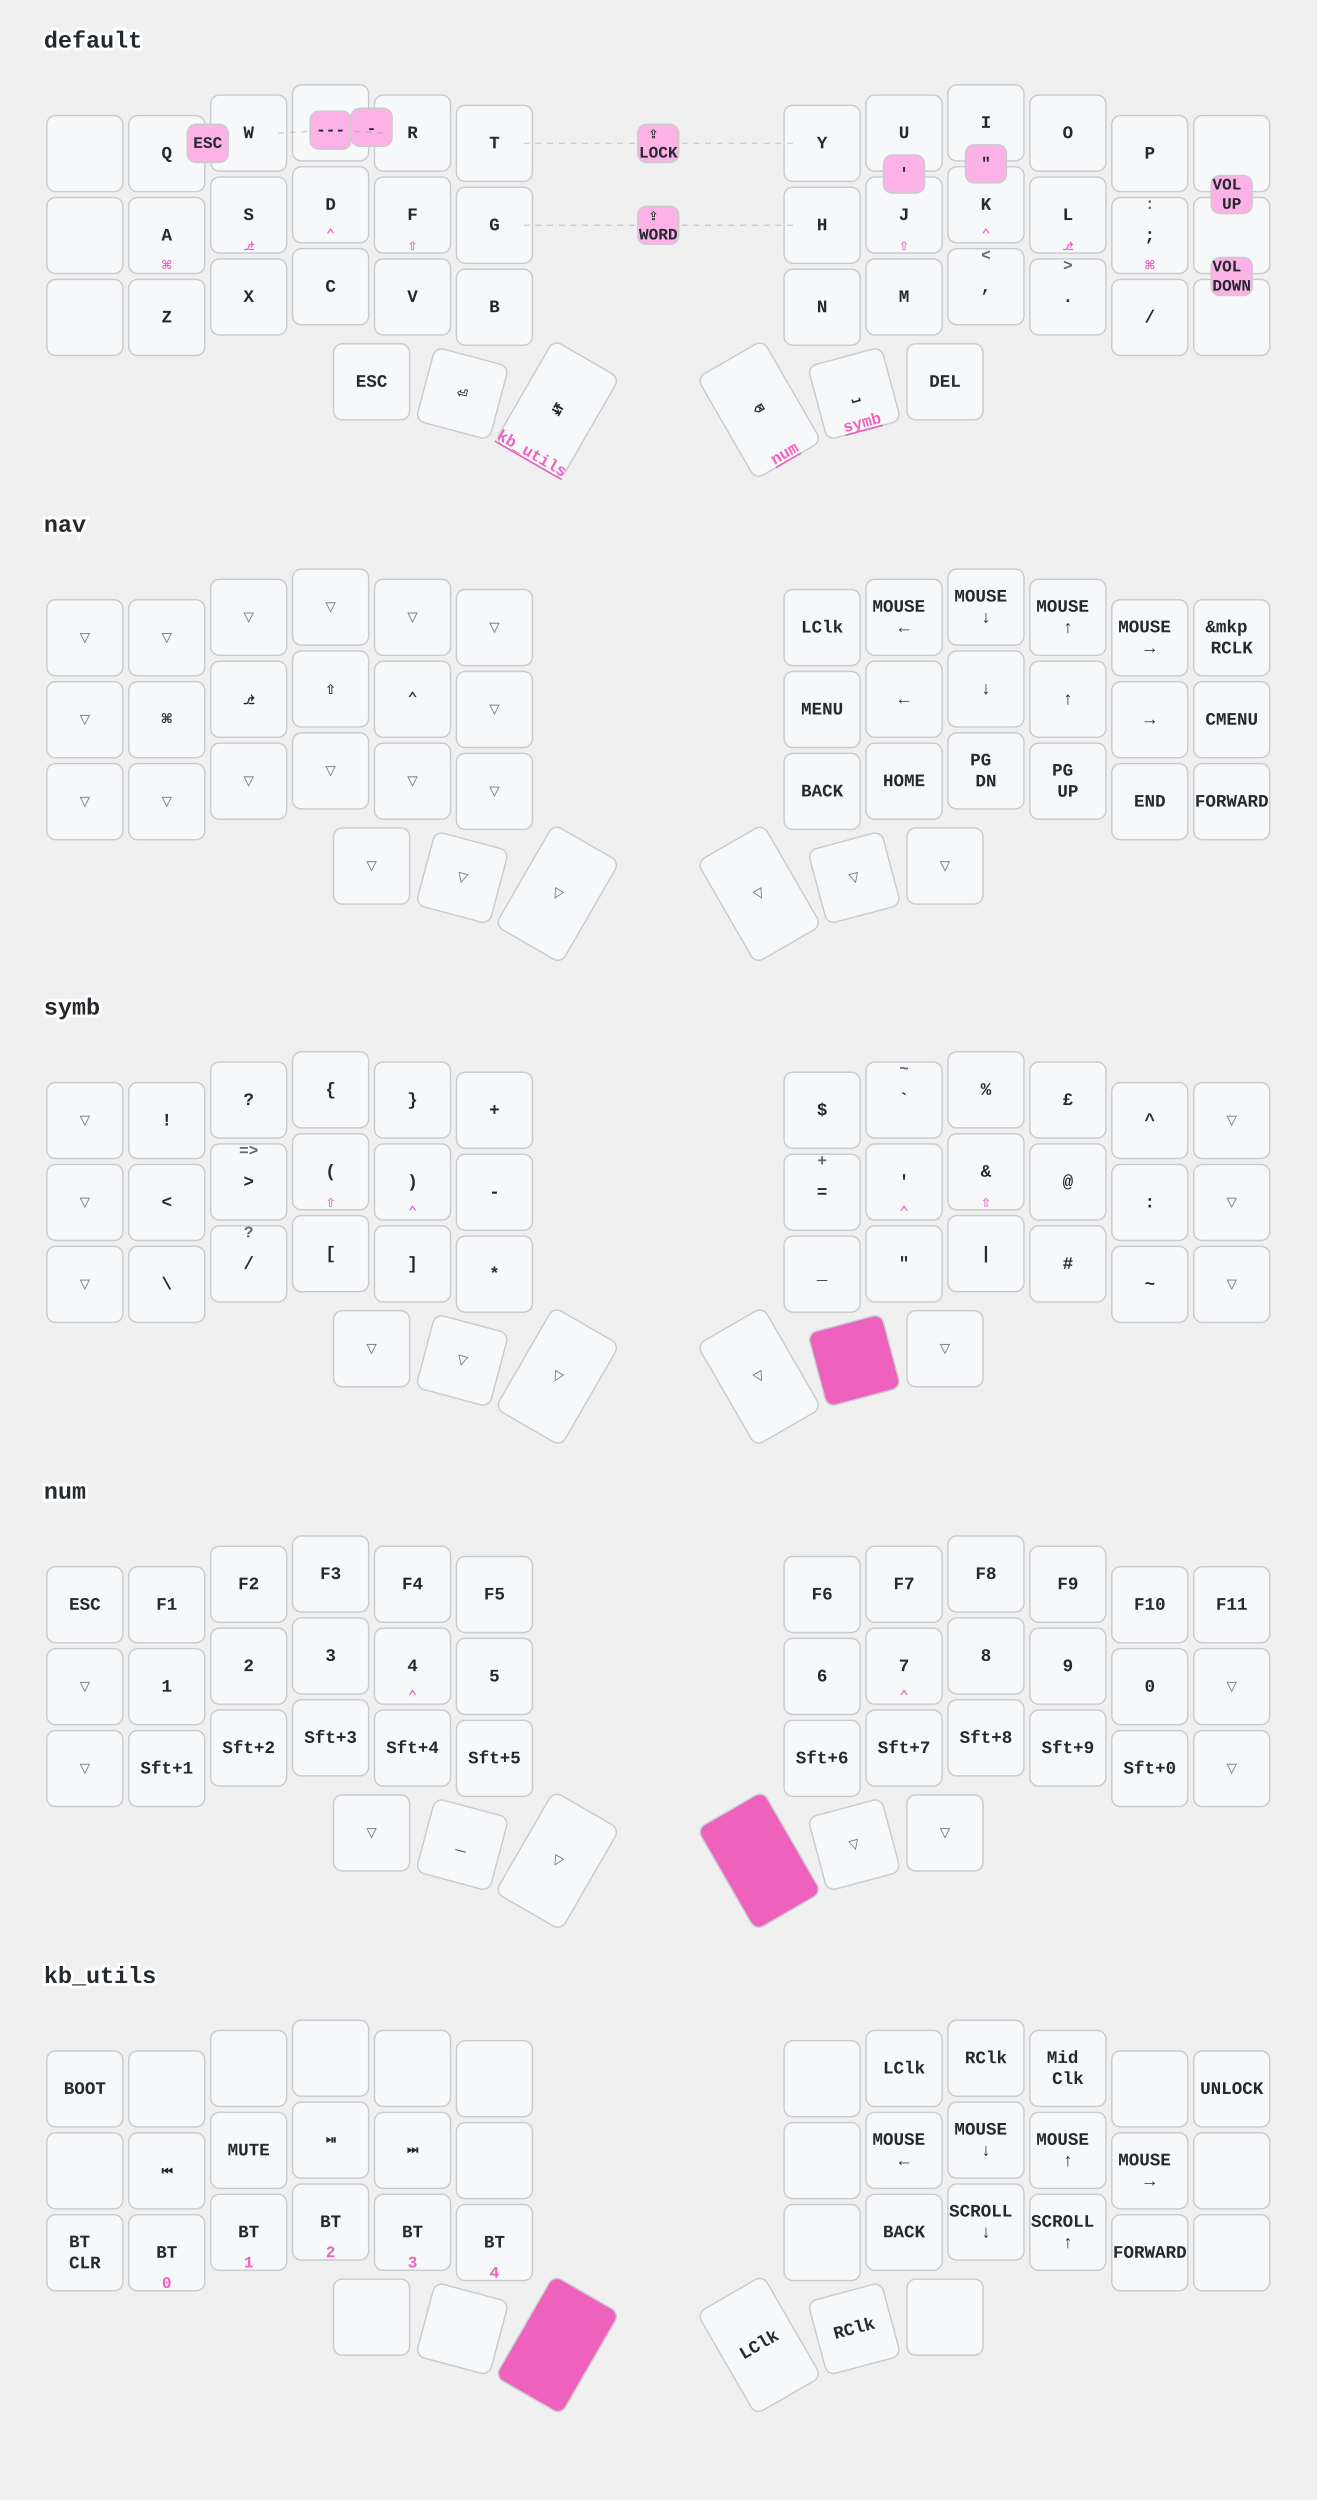
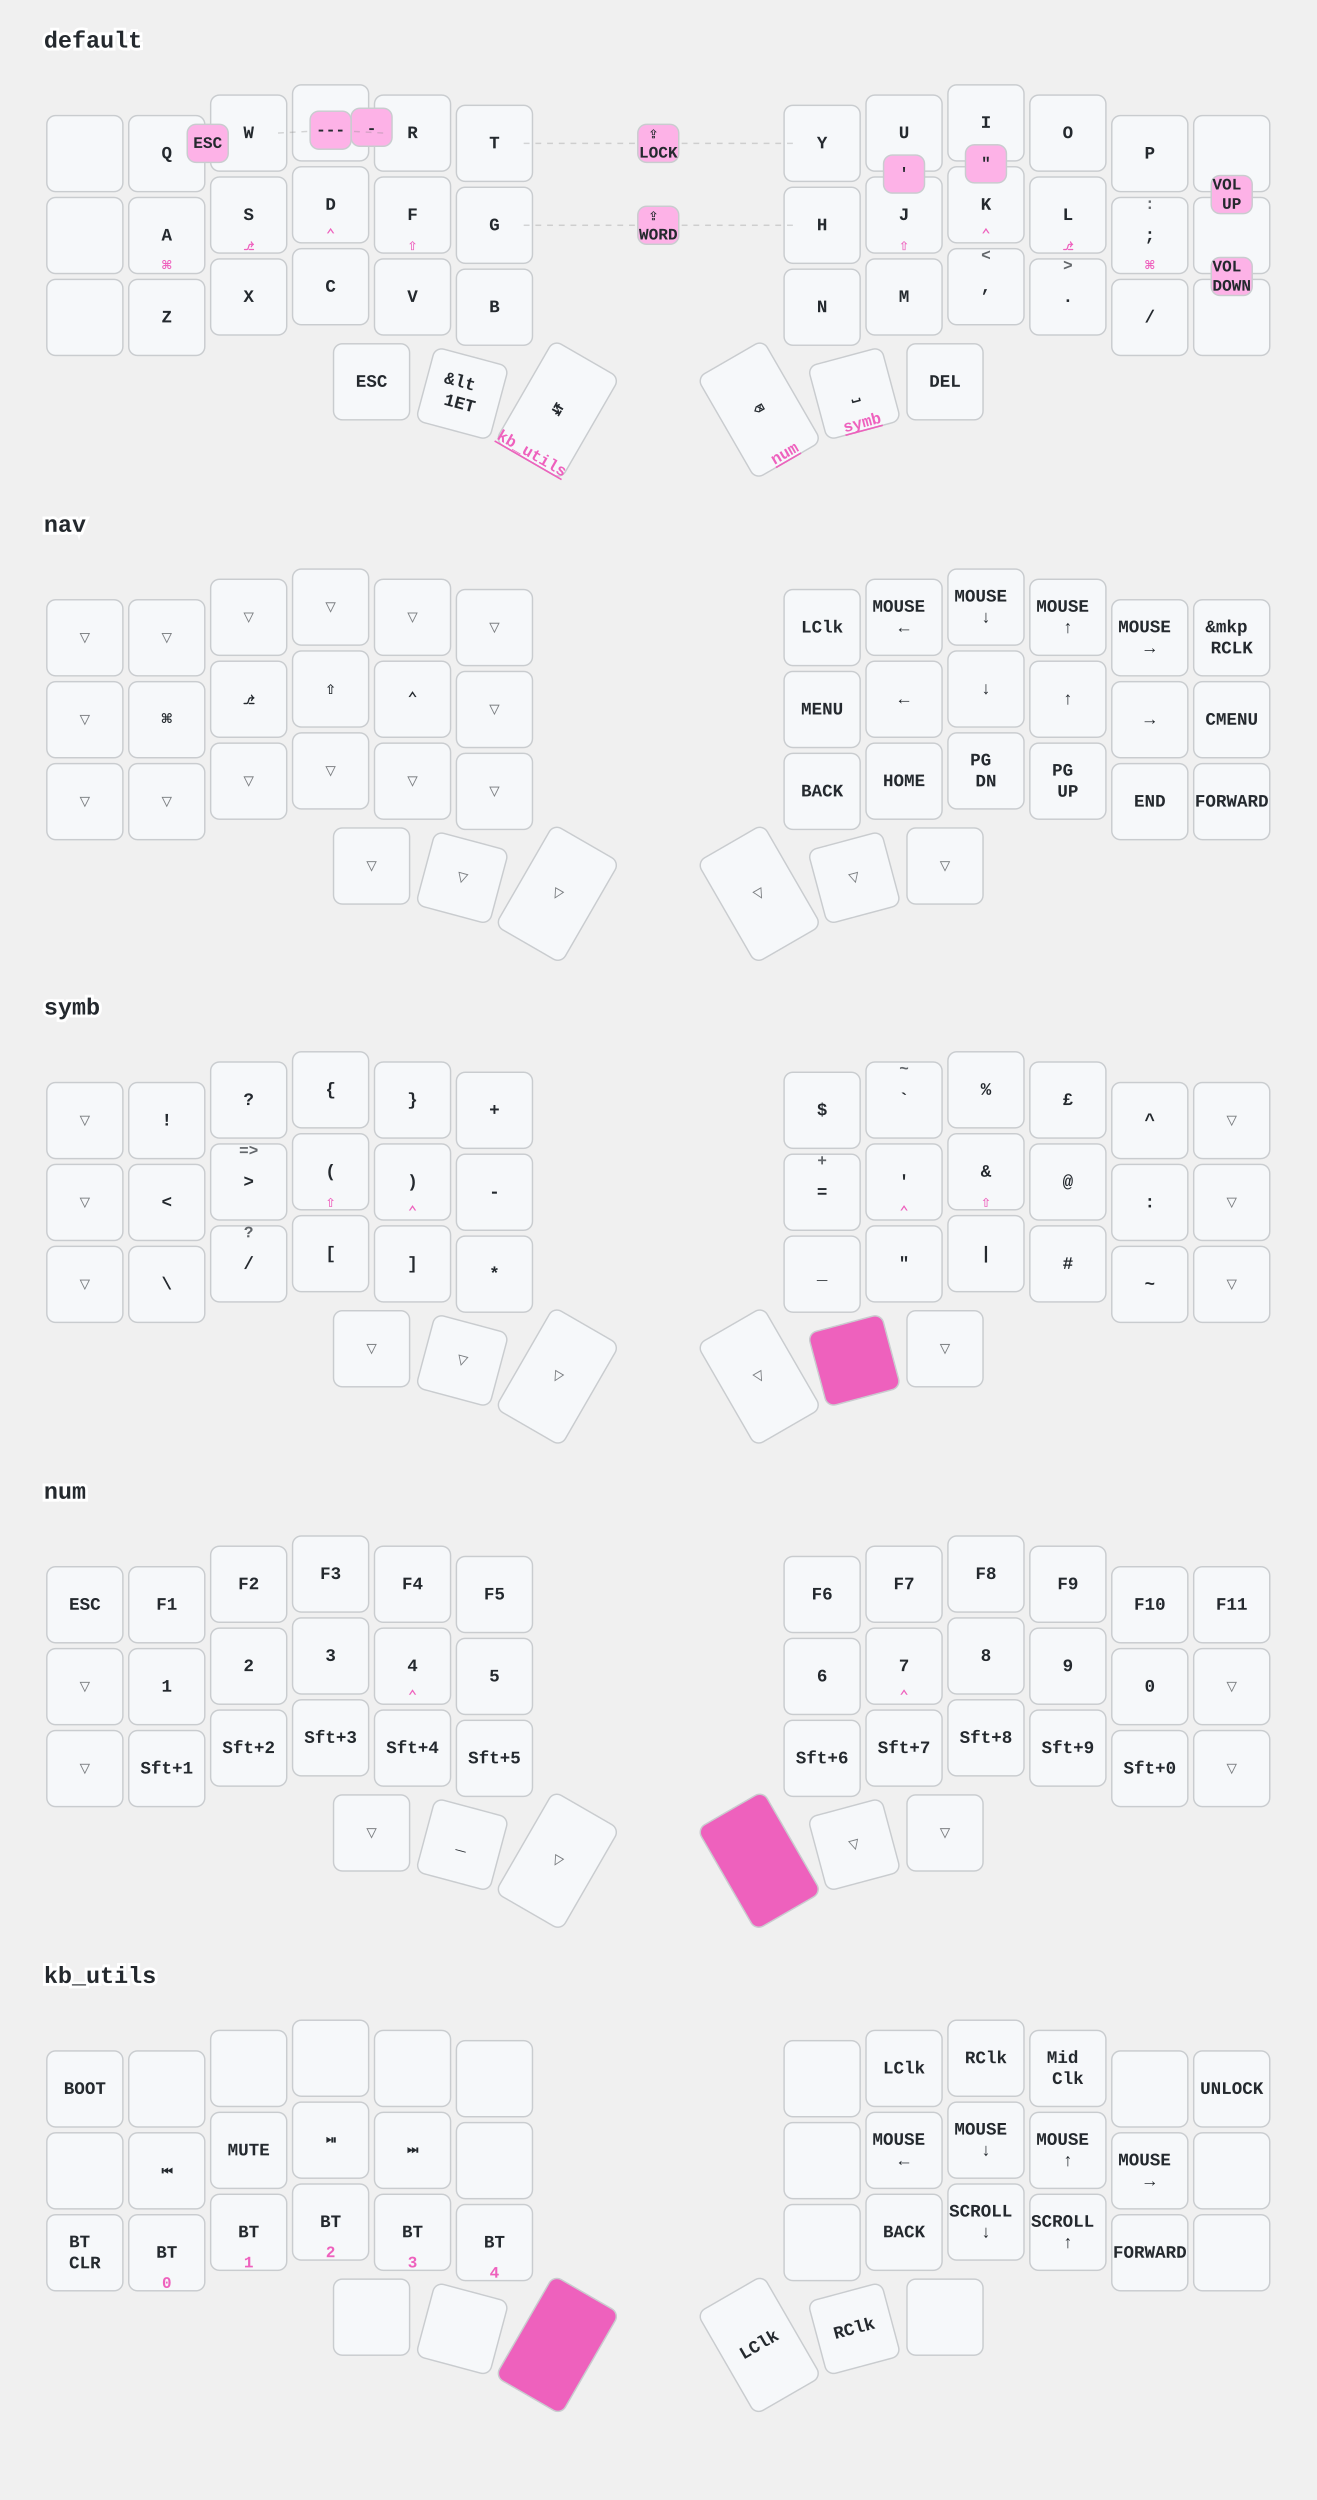
<svg xmlns="http://www.w3.org/2000/svg" width="900" height="1709" viewBox="0 0 900 1709" class="keymap">
  <style>/* inherit to force styles through use tags */
svg path {
    fill: inherit;
}

/* font and background color specifications */
svg.keymap {
    font-family: SFMono-Regular,Consolas,Liberation Mono,Menlo,monospace;
    font-size: 14px;
    font-kerning: normal;
    text-rendering: optimizeLegibility;
    fill: #24292e;
}

/* default key styling */
rect.key {
    fill: #f6f8fa;
}

rect.key, rect.combo {
    stroke: #c9cccf;
    stroke-width: 1;
}

/* default key side styling, only used is draw_key_sides is set */
rect.side {
    filter: brightness(90%);
}

/* color accent for combo boxes */
rect.combo, rect.combo-separate {
    fill: #cdf;
}

/* color accent for held keys */
rect.held, rect.combo.held {
    fill: #fdd;
}

/* color accent for ghost (optional) keys */
rect.ghost, rect.combo.ghost {
    stroke-dasharray: 4, 4;
    stroke-width: 2;
}

text {
    text-anchor: middle;
    dominant-baseline: middle;
}

/* styling for layer labels */
text.label {
    font-weight: bold;
    text-anchor: start;
    stroke: white;
    stroke-width: 4;
    paint-order: stroke;
}

/* styling for optional footer */
text.footer {
    text-anchor: end;
    dominant-baseline: auto;
    stroke: white;
    stroke-width: 4;
    paint-order: stroke;
}

/* styling for combo tap, and key non-tap label text */
text.combo, text.hold, text.shifted, text.left, text.right {
    font-size: 11px;
}

text.hold {
    text-anchor: middle;
    dominant-baseline: auto;
}

text.shifted {
    text-anchor: middle;
    dominant-baseline: hanging;
}

text.left {
    text-anchor: start;
}

text.right {
    text-anchor: end;
}

text.layer-activator {
    text-decoration: underline;
}

/* styling for hold/shifted label text in combo box */
text.combo.hold, text.combo.shifted, text.combo.left, text.combo.right {
    font-size: 8px;
}

/* lighter symbol for transparent keys */
text.trans {
    fill: #7b7e81;
}

/* styling for combo dendrons */
path.combo {
    stroke-width: 1;
    stroke: gray;
    fill: none;
}

/* Start Tabler Icons Cleanup */
/* cannot use height/width with glyphs */
.icon-tabler &gt; path {
    fill: inherit;
    stroke: inherit;
    stroke-width: 2;
}
/* hide tabler's default box */
.icon-tabler &gt; path[stroke="none"][fill="none"] {
    visibility: hidden;
}
/* End Tabler Icons Cleanup */

/* font and background color specifications */
    svg.keymap {
      font-family: Ubuntu Mono, Inconsolata, Consolas, Liberation Mono, Menlo, monospace;
      font-size: 12px;
      font-weight: bold;
      text-rendering: optimizeLegibility;
    }

    /* default key styling */
    rect {
        fill: #f6f8fa;
        stroke: #c9cccf;
        stroke-width: 1;
    }

    /* color accent for combo boxes */
    rect.combo {
        fill: #fdb2e7;
    }

    /* color accent for held keys */
    rect.held, rect.combo.held {
        fill: #ee61bd;
    }

    /* color accent for ghost (optional) keys */
    rect.ghost, rect.combo.ghost {
        fill: #ddd;
    }

    text {
        text-anchor: middle;
        dominant-baseline: middle;
    }

    /* styling for layer labels */
    text.label {
        font-weight: bold;
        font-size: 16px;
        text-anchor: start;
        stroke: white;
        fill: #ee61bd
        stroke-width: 2;
        paint-order: stroke;
    }

    /* styling for combo tap, and key hold/shifted label text */
    text.combo, text.hold, text.shifted {
        font-size: 11px;
    }

    text.hold {
        text-anchor: middle;
        dominant-baseline: auto;
        fill: #ee61bd;
    }

    text.shifted {
        text-anchor: middle;
        dominant-baseline: hanging;
        opacity: 0.7;
    }

    /* styling for hold/shifted label text in combo box */
    text.combo.hold, text.combo.shifted {
        font-size: 8px;
    }

    /* styling for combo dendrons */
    path {
        stroke-width: 1;
        stroke: gray;
        fill: none;
    }
    path.combo {
      stroke-dasharray: 4, 4;
      stroke-opacity: 0.3;
    }
    path.combo {
      stroke-dasharray: 4, 4;
      stroke-opacity: 0.3;
    }</style>
  <g transform="translate(30, 0)" class="layer-default">
    <text x="0" y="28" class="label" id="default">default</text>
    <g transform="translate(0, 56)">
      <g transform="translate(28, 49)" class="key keypos-0">
        <rect rx="6" ry="6" x="-26" y="-26" width="52" height="52" class="key" />
      </g>
      <g transform="translate(84, 49)" class="key keypos-1">
        <rect rx="6" ry="6" x="-26" y="-26" width="52" height="52" class="key" />
        <text x="0" y="0" class="key tap">Q</text>
      </g>
      <g transform="translate(140, 35)" class="key keypos-2">
        <rect rx="6" ry="6" x="-26" y="-26" width="52" height="52" class="key" />
        <text x="0" y="0" class="key tap">W</text>
      </g>
      <g transform="translate(196, 28)" class="key keypos-3">
        <rect rx="6" ry="6" x="-26" y="-26" width="52" height="52" class="key" />
        <text x="0" y="0" class="key tap">E</text>
      </g>
      <g transform="translate(252, 35)" class="key keypos-4">
        <rect rx="6" ry="6" x="-26" y="-26" width="52" height="52" class="key" />
        <text x="0" y="0" class="key tap">R</text>
      </g>
      <g transform="translate(308, 42)" class="key keypos-5">
        <rect rx="6" ry="6" x="-26" y="-26" width="52" height="52" class="key" />
        <text x="0" y="0" class="key tap">T</text>
      </g>
      <g transform="translate(532, 42)" class="key keypos-6">
        <rect rx="6" ry="6" x="-26" y="-26" width="52" height="52" class="key" />
        <text x="0" y="0" class="key tap">Y</text>
      </g>
      <g transform="translate(588, 35)" class="key keypos-7">
        <rect rx="6" ry="6" x="-26" y="-26" width="52" height="52" class="key" />
        <text x="0" y="0" class="key tap">U</text>
      </g>
      <g transform="translate(644, 28)" class="key keypos-8">
        <rect rx="6" ry="6" x="-26" y="-26" width="52" height="52" class="key" />
        <text x="0" y="0" class="key tap">I</text>
      </g>
      <g transform="translate(700, 35)" class="key keypos-9">
        <rect rx="6" ry="6" x="-26" y="-26" width="52" height="52" class="key" />
        <text x="0" y="0" class="key tap">O</text>
      </g>
      <g transform="translate(756, 49)" class="key keypos-10">
        <rect rx="6" ry="6" x="-26" y="-26" width="52" height="52" class="key" />
        <text x="0" y="0" class="key tap">P</text>
      </g>
      <g transform="translate(812, 49)" class="key keypos-11">
        <rect rx="6" ry="6" x="-26" y="-26" width="52" height="52" class="key" />
      </g>
      <g transform="translate(28, 105)" class="key keypos-12">
        <rect rx="6" ry="6" x="-26" y="-26" width="52" height="52" class="key" />
      </g>
      <g transform="translate(84, 105)" class="key keypos-13">
        <rect rx="6" ry="6" x="-26" y="-26" width="52" height="52" class="key" />
        <text x="0" y="0" class="key tap">A</text>
        <text x="0" y="24" class="key hold">⌘</text>
      </g>
      <g transform="translate(140, 91)" class="key keypos-14">
        <rect rx="6" ry="6" x="-26" y="-26" width="52" height="52" class="key" />
        <text x="0" y="0" class="key tap">S</text>
        <text x="0" y="24" class="key hold">⎇</text>
      </g>
      <g transform="translate(196, 84)" class="key keypos-15">
        <rect rx="6" ry="6" x="-26" y="-26" width="52" height="52" class="key" />
        <text x="0" y="0" class="key tap">D</text>
        <text x="0" y="24" class="key hold">⌃</text>
      </g>
      <g transform="translate(252, 91)" class="key keypos-16">
        <rect rx="6" ry="6" x="-26" y="-26" width="52" height="52" class="key" />
        <text x="0" y="0" class="key tap">F</text>
        <text x="0" y="24" class="key hold">⇧</text>
      </g>
      <g transform="translate(308, 98)" class="key keypos-17">
        <rect rx="6" ry="6" x="-26" y="-26" width="52" height="52" class="key" />
        <text x="0" y="0" class="key tap">G</text>
      </g>
      <g transform="translate(532, 98)" class="key keypos-18">
        <rect rx="6" ry="6" x="-26" y="-26" width="52" height="52" class="key" />
        <text x="0" y="0" class="key tap">H</text>
      </g>
      <g transform="translate(588, 91)" class="key keypos-19">
        <rect rx="6" ry="6" x="-26" y="-26" width="52" height="52" class="key" />
        <text x="0" y="0" class="key tap">J</text>
        <text x="0" y="24" class="key hold">⇧</text>
      </g>
      <g transform="translate(644, 84)" class="key keypos-20">
        <rect rx="6" ry="6" x="-26" y="-26" width="52" height="52" class="key" />
        <text x="0" y="0" class="key tap">K</text>
        <text x="0" y="24" class="key hold">⌃</text>
      </g>
      <g transform="translate(700, 91)" class="key keypos-21">
        <rect rx="6" ry="6" x="-26" y="-26" width="52" height="52" class="key" />
        <text x="0" y="0" class="key tap">L</text>
        <text x="0" y="24" class="key hold">⎇</text>
      </g>
      <g transform="translate(756, 105)" class="key keypos-22">
        <rect rx="6" ry="6" x="-26" y="-26" width="52" height="52" class="key" />
        <text x="0" y="0" class="key tap">;</text>
        <text x="0" y="24" class="key hold">⌘</text>
        <text x="0" y="-24" class="key shifted">:</text>
      </g>
      <g transform="translate(812, 105)" class="key keypos-23">
        <rect rx="6" ry="6" x="-26" y="-26" width="52" height="52" class="key" />
      </g>
      <g transform="translate(28, 161)" class="key keypos-24">
        <rect rx="6" ry="6" x="-26" y="-26" width="52" height="52" class="key" />
      </g>
      <g transform="translate(84, 161)" class="key keypos-25">
        <rect rx="6" ry="6" x="-26" y="-26" width="52" height="52" class="key" />
        <text x="0" y="0" class="key tap">Z</text>
      </g>
      <g transform="translate(140, 147)" class="key keypos-26">
        <rect rx="6" ry="6" x="-26" y="-26" width="52" height="52" class="key" />
        <text x="0" y="0" class="key tap">X</text>
      </g>
      <g transform="translate(196, 140)" class="key keypos-27">
        <rect rx="6" ry="6" x="-26" y="-26" width="52" height="52" class="key" />
        <text x="0" y="0" class="key tap">C</text>
      </g>
      <g transform="translate(252, 147)" class="key keypos-28">
        <rect rx="6" ry="6" x="-26" y="-26" width="52" height="52" class="key" />
        <text x="0" y="0" class="key tap">V</text>
      </g>
      <g transform="translate(308, 154)" class="key keypos-29">
        <rect rx="6" ry="6" x="-26" y="-26" width="52" height="52" class="key" />
        <text x="0" y="0" class="key tap">B</text>
      </g>
      <g transform="translate(532, 154)" class="key keypos-30">
        <rect rx="6" ry="6" x="-26" y="-26" width="52" height="52" class="key" />
        <text x="0" y="0" class="key tap">N</text>
      </g>
      <g transform="translate(588, 147)" class="key keypos-31">
        <rect rx="6" ry="6" x="-26" y="-26" width="52" height="52" class="key" />
        <text x="0" y="0" class="key tap">M</text>
      </g>
      <g transform="translate(644, 140)" class="key keypos-32">
        <rect rx="6" ry="6" x="-26" y="-26" width="52" height="52" class="key" />
        <text x="0" y="0" class="key tap">,</text>
        <text x="0" y="-24" class="key shifted">&lt;</text>
      </g>
      <g transform="translate(700, 147)" class="key keypos-33">
        <rect rx="6" ry="6" x="-26" y="-26" width="52" height="52" class="key" />
        <text x="0" y="0" class="key tap">.</text>
        <text x="0" y="-24" class="key shifted">&gt;</text>
      </g>
      <g transform="translate(756, 161)" class="key keypos-34">
        <rect rx="6" ry="6" x="-26" y="-26" width="52" height="52" class="key" />
        <text x="0" y="0" class="key tap">/</text>
      </g>
      <g transform="translate(812, 161)" class="key keypos-35">
        <rect rx="6" ry="6" x="-26" y="-26" width="52" height="52" class="key" />
      </g>
      <g transform="translate(224, 205)" class="key keypos-36">
        <rect rx="6" ry="6" x="-26" y="-26" width="52" height="52" class="key" />
        <text x="0" y="0" class="key tap">ESC</text>
      </g>
      <g transform="translate(286, 213) rotate(15.0)" class="key keypos-37">
        <rect rx="6" ry="6" x="-26" y="-26" width="52" height="52" class="key" />
-         <text x="0" y="0" class="key tap">⏎</text>
+         <text x="0" y="0" class="key tap">
+           <tspan x="0" dy="-0.6em">&amp;lt</tspan>
+           <tspan x="0" dy="1.2em">1ET</tspan>
+         </text>
      </g>
      <g transform="translate(351, 224) rotate(30.0)" class="key keypos-38">
        <rect rx="6" ry="6" x="-26" y="-40" width="52" height="80" class="key" />
        <text x="0" y="0" class="key tap">↹</text>
        <a href="#kb_utils">
          <text x="0" y="38" class="key hold layer-activator">kb_utils</text>
        </a>
      </g>
      <g transform="translate(489, 224) rotate(-30.0)" class="key keypos-39">
        <rect rx="6" ry="6" x="-26" y="-40" width="52" height="80" class="key" />
        <text x="0" y="0" class="key tap">⌫</text>
        <a href="#num">
          <text x="0" y="38" class="key hold layer-activator">num</text>
        </a>
      </g>
      <g transform="translate(554, 213) rotate(-15.0)" class="key keypos-40">
        <rect rx="6" ry="6" x="-26" y="-26" width="52" height="52" class="key" />
        <text x="0" y="0" class="key tap">⎵</text>
        <a href="#symb">
          <text x="0" y="24" class="key hold layer-activator">symb</text>
        </a>
      </g>
      <g transform="translate(616, 205)" class="key keypos-41">
        <rect rx="6" ry="6" x="-26" y="-26" width="52" height="52" class="key" />
        <text x="0" y="0" class="key tap">DEL</text>
      </g>
      <g class="combo combopos-0">
        <path d="M420,98 l-93,0" class="combo" />
        <path d="M420,98 l93,0" class="combo" />
        <rect rx="6" ry="6" x="406" y="85" width="28" height="26" class="combo" />
        <text x="420" y="98" class="combo tap">
          <tspan x="420" dy="-0.6em">⇪</tspan>
          <tspan x="420" dy="1.2em">WORD</tspan>
        </text>
      </g>
      <g class="combo combopos-1">
        <rect rx="6" ry="6" x="98" y="29" width="28" height="26" class="combo" />
        <text x="112" y="42" class="combo tap">ESC</text>
      </g>
      <g class="combo combopos-2">
        <rect rx="6" ry="6" x="798" y="64" width="28" height="26" class="combo" />
        <text x="812" y="77" class="combo tap">
          <tspan x="812" dy="-0.6em">VOL</tspan>
          <tspan x="812" dy="1.2em">UP</tspan>
        </text>
      </g>
      <g class="combo combopos-3">
        <rect rx="6" ry="6" x="798" y="120" width="28" height="26" class="combo" />
        <text x="812" y="133" class="combo tap">
          <tspan x="812" dy="-0.6em">VOL</tspan>
          <tspan x="812" dy="1.2em">DOWN</tspan>
        </text>
      </g>
      <g class="combo combopos-4">
        <path d="M420,42 l-93,0" class="combo" />
        <path d="M420,42 l93,0" class="combo" />
        <rect rx="6" ry="6" x="406" y="29" width="28" height="26" class="combo" />
        <text x="420" y="42" class="combo tap">
          <tspan x="420" dy="-0.6em">⇪</tspan>
          <tspan x="420" dy="1.2em">LOCK</tspan>
        </text>
      </g>
      <g class="combo combopos-5">
        <rect rx="6" ry="6" x="210" y="18" width="28" height="26" class="combo" />
        <text x="224" y="32" class="combo tap">-</text>
      </g>
      <g class="combo combopos-6">
        <path d="M196,33 l-37,2" class="combo" />
        <path d="M196,33 l37,2" class="combo" />
        <rect rx="6" ry="6" x="182" y="20" width="28" height="26" class="combo" />
        <text x="196" y="33" class="combo tap">---</text>
      </g>
      <g class="combo combopos-8">
        <rect rx="6" ry="6" x="574" y="50" width="28" height="26" class="combo" />
        <text x="588" y="63" class="combo tap">'</text>
      </g>
      <g class="combo combopos-9">
        <rect rx="6" ry="6" x="630" y="43" width="28" height="26" class="combo" />
        <text x="644" y="56" class="combo tap">"</text>
      </g>
    </g>
  </g>
  <g transform="translate(30, 331)" class="layer-nav">
    <text x="0" y="28" class="label" id="nav">nav</text>
    <g transform="translate(0, 56)">
      <g transform="translate(28, 49)" class="key trans keypos-0">
        <rect rx="6" ry="6" x="-26" y="-26" width="52" height="52" class="key trans" />
        <text x="0" y="0" class="key trans tap">▽</text>
      </g>
      <g transform="translate(84, 49)" class="key trans keypos-1">
        <rect rx="6" ry="6" x="-26" y="-26" width="52" height="52" class="key trans" />
        <text x="0" y="0" class="key trans tap">▽</text>
      </g>
      <g transform="translate(140, 35)" class="key trans keypos-2">
        <rect rx="6" ry="6" x="-26" y="-26" width="52" height="52" class="key trans" />
        <text x="0" y="0" class="key trans tap">▽</text>
      </g>
      <g transform="translate(196, 28)" class="key trans keypos-3">
        <rect rx="6" ry="6" x="-26" y="-26" width="52" height="52" class="key trans" />
        <text x="0" y="0" class="key trans tap">▽</text>
      </g>
      <g transform="translate(252, 35)" class="key trans keypos-4">
        <rect rx="6" ry="6" x="-26" y="-26" width="52" height="52" class="key trans" />
        <text x="0" y="0" class="key trans tap">▽</text>
      </g>
      <g transform="translate(308, 42)" class="key trans keypos-5">
        <rect rx="6" ry="6" x="-26" y="-26" width="52" height="52" class="key trans" />
        <text x="0" y="0" class="key trans tap">▽</text>
      </g>
      <g transform="translate(532, 42)" class="key keypos-6">
        <rect rx="6" ry="6" x="-26" y="-26" width="52" height="52" class="key" />
        <text x="0" y="0" class="key tap">LClk</text>
      </g>
      <g transform="translate(588, 35)" class="key keypos-7">
        <rect rx="6" ry="6" x="-26" y="-26" width="52" height="52" class="key" />
        <text x="0" y="0" class="key tap">
          <tspan x="0" dy="-0.6em">MOUSE</tspan>
          <tspan x="0" dy="1.2em">←</tspan>
        </text>
      </g>
      <g transform="translate(644, 28)" class="key keypos-8">
        <rect rx="6" ry="6" x="-26" y="-26" width="52" height="52" class="key" />
        <text x="0" y="0" class="key tap">
          <tspan x="0" dy="-0.6em">MOUSE</tspan>
          <tspan x="0" dy="1.2em">↓</tspan>
        </text>
      </g>
      <g transform="translate(700, 35)" class="key keypos-9">
        <rect rx="6" ry="6" x="-26" y="-26" width="52" height="52" class="key" />
        <text x="0" y="0" class="key tap">
          <tspan x="0" dy="-0.6em">MOUSE</tspan>
          <tspan x="0" dy="1.2em">↑</tspan>
        </text>
      </g>
      <g transform="translate(756, 49)" class="key keypos-10">
        <rect rx="6" ry="6" x="-26" y="-26" width="52" height="52" class="key" />
        <text x="0" y="0" class="key tap">
          <tspan x="0" dy="-0.6em">MOUSE</tspan>
          <tspan x="0" dy="1.2em">→</tspan>
        </text>
      </g>
      <g transform="translate(812, 49)" class="key keypos-11">
        <rect rx="6" ry="6" x="-26" y="-26" width="52" height="52" class="key" />
        <text x="0" y="0" class="key tap">
          <tspan x="0" dy="-0.6em">&amp;mkp</tspan>
          <tspan x="0" dy="1.2em">RCLK</tspan>
        </text>
      </g>
      <g transform="translate(28, 105)" class="key trans keypos-12">
        <rect rx="6" ry="6" x="-26" y="-26" width="52" height="52" class="key trans" />
        <text x="0" y="0" class="key trans tap">▽</text>
      </g>
      <g transform="translate(84, 105)" class="key keypos-13">
        <rect rx="6" ry="6" x="-26" y="-26" width="52" height="52" class="key" />
        <text x="0" y="0" class="key tap">⌘</text>
      </g>
      <g transform="translate(140, 91)" class="key keypos-14">
        <rect rx="6" ry="6" x="-26" y="-26" width="52" height="52" class="key" />
        <text x="0" y="0" class="key tap">⎇</text>
      </g>
      <g transform="translate(196, 84)" class="key keypos-15">
        <rect rx="6" ry="6" x="-26" y="-26" width="52" height="52" class="key" />
        <text x="0" y="0" class="key tap">⇧</text>
      </g>
      <g transform="translate(252, 91)" class="key keypos-16">
        <rect rx="6" ry="6" x="-26" y="-26" width="52" height="52" class="key" />
        <text x="0" y="0" class="key tap">⌃</text>
      </g>
      <g transform="translate(308, 98)" class="key trans keypos-17">
        <rect rx="6" ry="6" x="-26" y="-26" width="52" height="52" class="key trans" />
        <text x="0" y="0" class="key trans tap">▽</text>
      </g>
      <g transform="translate(532, 98)" class="key keypos-18">
        <rect rx="6" ry="6" x="-26" y="-26" width="52" height="52" class="key" />
        <text x="0" y="0" class="key tap">MENU</text>
      </g>
      <g transform="translate(588, 91)" class="key keypos-19">
        <rect rx="6" ry="6" x="-26" y="-26" width="52" height="52" class="key" />
        <text x="0" y="0" class="key tap">←</text>
      </g>
      <g transform="translate(644, 84)" class="key keypos-20">
        <rect rx="6" ry="6" x="-26" y="-26" width="52" height="52" class="key" />
        <text x="0" y="0" class="key tap">↓</text>
      </g>
      <g transform="translate(700, 91)" class="key keypos-21">
        <rect rx="6" ry="6" x="-26" y="-26" width="52" height="52" class="key" />
        <text x="0" y="0" class="key tap">↑</text>
      </g>
      <g transform="translate(756, 105)" class="key keypos-22">
        <rect rx="6" ry="6" x="-26" y="-26" width="52" height="52" class="key" />
        <text x="0" y="0" class="key tap">→</text>
      </g>
      <g transform="translate(812, 105)" class="key keypos-23">
        <rect rx="6" ry="6" x="-26" y="-26" width="52" height="52" class="key" />
        <text x="0" y="0" class="key tap">CMENU</text>
      </g>
      <g transform="translate(28, 161)" class="key trans keypos-24">
        <rect rx="6" ry="6" x="-26" y="-26" width="52" height="52" class="key trans" />
        <text x="0" y="0" class="key trans tap">▽</text>
      </g>
      <g transform="translate(84, 161)" class="key trans keypos-25">
        <rect rx="6" ry="6" x="-26" y="-26" width="52" height="52" class="key trans" />
        <text x="0" y="0" class="key trans tap">▽</text>
      </g>
      <g transform="translate(140, 147)" class="key trans keypos-26">
        <rect rx="6" ry="6" x="-26" y="-26" width="52" height="52" class="key trans" />
        <text x="0" y="0" class="key trans tap">▽</text>
      </g>
      <g transform="translate(196, 140)" class="key trans keypos-27">
        <rect rx="6" ry="6" x="-26" y="-26" width="52" height="52" class="key trans" />
        <text x="0" y="0" class="key trans tap">▽</text>
      </g>
      <g transform="translate(252, 147)" class="key trans keypos-28">
        <rect rx="6" ry="6" x="-26" y="-26" width="52" height="52" class="key trans" />
        <text x="0" y="0" class="key trans tap">▽</text>
      </g>
      <g transform="translate(308, 154)" class="key trans keypos-29">
        <rect rx="6" ry="6" x="-26" y="-26" width="52" height="52" class="key trans" />
        <text x="0" y="0" class="key trans tap">▽</text>
      </g>
      <g transform="translate(532, 154)" class="key keypos-30">
        <rect rx="6" ry="6" x="-26" y="-26" width="52" height="52" class="key" />
        <text x="0" y="0" class="key tap">BACK</text>
      </g>
      <g transform="translate(588, 147)" class="key keypos-31">
        <rect rx="6" ry="6" x="-26" y="-26" width="52" height="52" class="key" />
        <text x="0" y="0" class="key tap">HOME</text>
      </g>
      <g transform="translate(644, 140)" class="key keypos-32">
        <rect rx="6" ry="6" x="-26" y="-26" width="52" height="52" class="key" />
        <text x="0" y="0" class="key tap">
          <tspan x="0" dy="-0.6em">PG</tspan>
          <tspan x="0" dy="1.2em">DN</tspan>
        </text>
      </g>
      <g transform="translate(700, 147)" class="key keypos-33">
        <rect rx="6" ry="6" x="-26" y="-26" width="52" height="52" class="key" />
        <text x="0" y="0" class="key tap">
          <tspan x="0" dy="-0.6em">PG</tspan>
          <tspan x="0" dy="1.2em">UP</tspan>
        </text>
      </g>
      <g transform="translate(756, 161)" class="key keypos-34">
        <rect rx="6" ry="6" x="-26" y="-26" width="52" height="52" class="key" />
        <text x="0" y="0" class="key tap">END</text>
      </g>
      <g transform="translate(812, 161)" class="key keypos-35">
        <rect rx="6" ry="6" x="-26" y="-26" width="52" height="52" class="key" />
        <text x="0" y="0" class="key tap">FORWARD</text>
      </g>
      <g transform="translate(224, 205)" class="key trans keypos-36">
        <rect rx="6" ry="6" x="-26" y="-26" width="52" height="52" class="key trans" />
        <text x="0" y="0" class="key trans tap">▽</text>
      </g>
      <g transform="translate(286, 213) rotate(15.0)" class="key trans keypos-37">
        <rect rx="6" ry="6" x="-26" y="-26" width="52" height="52" class="key trans" />
        <text x="0" y="0" class="key trans tap">▽</text>
      </g>
      <g transform="translate(351, 224) rotate(30.0)" class="key trans keypos-38">
        <rect rx="6" ry="6" x="-26" y="-40" width="52" height="80" class="key trans" />
        <text x="0" y="0" class="key trans tap">▽</text>
      </g>
      <g transform="translate(489, 224) rotate(-30.0)" class="key trans keypos-39">
        <rect rx="6" ry="6" x="-26" y="-40" width="52" height="80" class="key trans" />
        <text x="0" y="0" class="key trans tap">▽</text>
      </g>
      <g transform="translate(554, 213) rotate(-15.0)" class="key trans keypos-40">
        <rect rx="6" ry="6" x="-26" y="-26" width="52" height="52" class="key trans" />
        <text x="0" y="0" class="key trans tap">▽</text>
      </g>
      <g transform="translate(616, 205)" class="key trans keypos-41">
        <rect rx="6" ry="6" x="-26" y="-26" width="52" height="52" class="key trans" />
        <text x="0" y="0" class="key trans tap">▽</text>
      </g>
    </g>
  </g>
  <g transform="translate(30, 661)" class="layer-symb">
    <text x="0" y="28" class="label" id="symb">symb</text>
    <g transform="translate(0, 56)">
      <g transform="translate(28, 49)" class="key trans keypos-0">
        <rect rx="6" ry="6" x="-26" y="-26" width="52" height="52" class="key trans" />
        <text x="0" y="0" class="key trans tap">▽</text>
      </g>
      <g transform="translate(84, 49)" class="key keypos-1">
        <rect rx="6" ry="6" x="-26" y="-26" width="52" height="52" class="key" />
        <text x="0" y="0" class="key tap">!</text>
      </g>
      <g transform="translate(140, 35)" class="key keypos-2">
        <rect rx="6" ry="6" x="-26" y="-26" width="52" height="52" class="key" />
        <text x="0" y="0" class="key tap">?</text>
      </g>
      <g transform="translate(196, 28)" class="key keypos-3">
        <rect rx="6" ry="6" x="-26" y="-26" width="52" height="52" class="key" />
        <text x="0" y="0" class="key tap">{</text>
      </g>
      <g transform="translate(252, 35)" class="key keypos-4">
        <rect rx="6" ry="6" x="-26" y="-26" width="52" height="52" class="key" />
        <text x="0" y="0" class="key tap">}</text>
      </g>
      <g transform="translate(308, 42)" class="key keypos-5">
        <rect rx="6" ry="6" x="-26" y="-26" width="52" height="52" class="key" />
        <text x="0" y="0" class="key tap">+</text>
      </g>
      <g transform="translate(532, 42)" class="key keypos-6">
        <rect rx="6" ry="6" x="-26" y="-26" width="52" height="52" class="key" />
        <text x="0" y="0" class="key tap">$</text>
      </g>
      <g transform="translate(588, 35)" class="key keypos-7">
        <rect rx="6" ry="6" x="-26" y="-26" width="52" height="52" class="key" />
        <text x="0" y="0" class="key tap">`</text>
        <text x="0" y="-24" class="key shifted">~</text>
      </g>
      <g transform="translate(644, 28)" class="key keypos-8">
        <rect rx="6" ry="6" x="-26" y="-26" width="52" height="52" class="key" />
        <text x="0" y="0" class="key tap">%</text>
      </g>
      <g transform="translate(700, 35)" class="key keypos-9">
        <rect rx="6" ry="6" x="-26" y="-26" width="52" height="52" class="key" />
        <text x="0" y="0" class="key tap">£</text>
      </g>
      <g transform="translate(756, 49)" class="key keypos-10">
        <rect rx="6" ry="6" x="-26" y="-26" width="52" height="52" class="key" />
        <text x="0" y="0" class="key tap">^</text>
      </g>
      <g transform="translate(812, 49)" class="key trans keypos-11">
        <rect rx="6" ry="6" x="-26" y="-26" width="52" height="52" class="key trans" />
        <text x="0" y="0" class="key trans tap">▽</text>
      </g>
      <g transform="translate(28, 105)" class="key trans keypos-12">
        <rect rx="6" ry="6" x="-26" y="-26" width="52" height="52" class="key trans" />
        <text x="0" y="0" class="key trans tap">▽</text>
      </g>
      <g transform="translate(84, 105)" class="key keypos-13">
        <rect rx="6" ry="6" x="-26" y="-26" width="52" height="52" class="key" />
        <text x="0" y="0" class="key tap">&lt;</text>
      </g>
      <g transform="translate(140, 91)" class="key keypos-14">
        <rect rx="6" ry="6" x="-26" y="-26" width="52" height="52" class="key" />
        <text x="0" y="0" class="key tap">&gt;</text>
        <text x="0" y="-24" class="key shifted">=&gt;</text>
      </g>
      <g transform="translate(196, 84)" class="key keypos-15">
        <rect rx="6" ry="6" x="-26" y="-26" width="52" height="52" class="key" />
        <text x="0" y="0" class="key tap">(</text>
        <text x="0" y="24" class="key hold">⇧</text>
      </g>
      <g transform="translate(252, 91)" class="key keypos-16">
        <rect rx="6" ry="6" x="-26" y="-26" width="52" height="52" class="key" />
        <text x="0" y="0" class="key tap">)</text>
        <text x="0" y="24" class="key hold">⌃</text>
      </g>
      <g transform="translate(308, 98)" class="key keypos-17">
        <rect rx="6" ry="6" x="-26" y="-26" width="52" height="52" class="key" />
        <text x="0" y="0" class="key tap">-</text>
      </g>
      <g transform="translate(532, 98)" class="key keypos-18">
        <rect rx="6" ry="6" x="-26" y="-26" width="52" height="52" class="key" />
        <text x="0" y="0" class="key tap">=</text>
        <text x="0" y="-24" class="key shifted">+</text>
      </g>
      <g transform="translate(588, 91)" class="key keypos-19">
        <rect rx="6" ry="6" x="-26" y="-26" width="52" height="52" class="key" />
        <text x="0" y="0" class="key tap">'</text>
        <text x="0" y="24" class="key hold">⌃</text>
      </g>
      <g transform="translate(644, 84)" class="key keypos-20">
        <rect rx="6" ry="6" x="-26" y="-26" width="52" height="52" class="key" />
        <text x="0" y="0" class="key tap">&amp;</text>
        <text x="0" y="24" class="key hold">⇧</text>
      </g>
      <g transform="translate(700, 91)" class="key keypos-21">
        <rect rx="6" ry="6" x="-26" y="-26" width="52" height="52" class="key" />
        <text x="0" y="0" class="key tap">@</text>
      </g>
      <g transform="translate(756, 105)" class="key keypos-22">
        <rect rx="6" ry="6" x="-26" y="-26" width="52" height="52" class="key" />
        <text x="0" y="0" class="key tap">:</text>
      </g>
      <g transform="translate(812, 105)" class="key trans keypos-23">
        <rect rx="6" ry="6" x="-26" y="-26" width="52" height="52" class="key trans" />
        <text x="0" y="0" class="key trans tap">▽</text>
      </g>
      <g transform="translate(28, 161)" class="key trans keypos-24">
        <rect rx="6" ry="6" x="-26" y="-26" width="52" height="52" class="key trans" />
        <text x="0" y="0" class="key trans tap">▽</text>
      </g>
      <g transform="translate(84, 161)" class="key keypos-25">
        <rect rx="6" ry="6" x="-26" y="-26" width="52" height="52" class="key" />
        <text x="0" y="0" class="key tap">\</text>
      </g>
      <g transform="translate(140, 147)" class="key keypos-26">
        <rect rx="6" ry="6" x="-26" y="-26" width="52" height="52" class="key" />
        <text x="0" y="0" class="key tap">/</text>
        <text x="0" y="-24" class="key shifted">?</text>
      </g>
      <g transform="translate(196, 140)" class="key keypos-27">
        <rect rx="6" ry="6" x="-26" y="-26" width="52" height="52" class="key" />
        <text x="0" y="0" class="key tap">[</text>
      </g>
      <g transform="translate(252, 147)" class="key keypos-28">
        <rect rx="6" ry="6" x="-26" y="-26" width="52" height="52" class="key" />
        <text x="0" y="0" class="key tap">]</text>
      </g>
      <g transform="translate(308, 154)" class="key keypos-29">
        <rect rx="6" ry="6" x="-26" y="-26" width="52" height="52" class="key" />
        <text x="0" y="0" class="key tap">*</text>
      </g>
      <g transform="translate(532, 154)" class="key keypos-30">
        <rect rx="6" ry="6" x="-26" y="-26" width="52" height="52" class="key" />
        <text x="0" y="0" class="key tap">_</text>
      </g>
      <g transform="translate(588, 147)" class="key keypos-31">
        <rect rx="6" ry="6" x="-26" y="-26" width="52" height="52" class="key" />
        <text x="0" y="0" class="key tap">"</text>
      </g>
      <g transform="translate(644, 140)" class="key keypos-32">
        <rect rx="6" ry="6" x="-26" y="-26" width="52" height="52" class="key" />
        <text x="0" y="0" class="key tap">|</text>
      </g>
      <g transform="translate(700, 147)" class="key keypos-33">
        <rect rx="6" ry="6" x="-26" y="-26" width="52" height="52" class="key" />
        <text x="0" y="0" class="key tap">#</text>
      </g>
      <g transform="translate(756, 161)" class="key keypos-34">
        <rect rx="6" ry="6" x="-26" y="-26" width="52" height="52" class="key" />
        <text x="0" y="0" class="key tap">~</text>
      </g>
      <g transform="translate(812, 161)" class="key trans keypos-35">
        <rect rx="6" ry="6" x="-26" y="-26" width="52" height="52" class="key trans" />
        <text x="0" y="0" class="key trans tap">▽</text>
      </g>
      <g transform="translate(224, 205)" class="key trans keypos-36">
        <rect rx="6" ry="6" x="-26" y="-26" width="52" height="52" class="key trans" />
        <text x="0" y="0" class="key trans tap">▽</text>
      </g>
      <g transform="translate(286, 213) rotate(15.0)" class="key trans keypos-37">
        <rect rx="6" ry="6" x="-26" y="-26" width="52" height="52" class="key trans" />
        <text x="0" y="0" class="key trans tap">▽</text>
      </g>
      <g transform="translate(351, 224) rotate(30.0)" class="key trans keypos-38">
        <rect rx="6" ry="6" x="-26" y="-40" width="52" height="80" class="key trans" />
        <text x="0" y="0" class="key trans tap">▽</text>
      </g>
      <g transform="translate(489, 224) rotate(-30.0)" class="key trans keypos-39">
        <rect rx="6" ry="6" x="-26" y="-40" width="52" height="80" class="key trans" />
        <text x="0" y="0" class="key trans tap">▽</text>
      </g>
      <g transform="translate(554, 213) rotate(-15.0)" class="key held keypos-40">
        <rect rx="6" ry="6" x="-26" y="-26" width="52" height="52" class="key held" />
      </g>
      <g transform="translate(616, 205)" class="key trans keypos-41">
        <rect rx="6" ry="6" x="-26" y="-26" width="52" height="52" class="key trans" />
        <text x="0" y="0" class="key trans tap">▽</text>
      </g>
    </g>
  </g>
  <g transform="translate(30, 992)" class="layer-num">
    <text x="0" y="28" class="label" id="num">num</text>
    <g transform="translate(0, 56)">
      <g transform="translate(28, 49)" class="key keypos-0">
        <rect rx="6" ry="6" x="-26" y="-26" width="52" height="52" class="key" />
        <text x="0" y="0" class="key tap">ESC</text>
      </g>
      <g transform="translate(84, 49)" class="key keypos-1">
        <rect rx="6" ry="6" x="-26" y="-26" width="52" height="52" class="key" />
        <text x="0" y="0" class="key tap">F1</text>
      </g>
      <g transform="translate(140, 35)" class="key keypos-2">
        <rect rx="6" ry="6" x="-26" y="-26" width="52" height="52" class="key" />
        <text x="0" y="0" class="key tap">F2</text>
      </g>
      <g transform="translate(196, 28)" class="key keypos-3">
        <rect rx="6" ry="6" x="-26" y="-26" width="52" height="52" class="key" />
        <text x="0" y="0" class="key tap">F3</text>
      </g>
      <g transform="translate(252, 35)" class="key keypos-4">
        <rect rx="6" ry="6" x="-26" y="-26" width="52" height="52" class="key" />
        <text x="0" y="0" class="key tap">F4</text>
      </g>
      <g transform="translate(308, 42)" class="key keypos-5">
        <rect rx="6" ry="6" x="-26" y="-26" width="52" height="52" class="key" />
        <text x="0" y="0" class="key tap">F5</text>
      </g>
      <g transform="translate(532, 42)" class="key keypos-6">
        <rect rx="6" ry="6" x="-26" y="-26" width="52" height="52" class="key" />
        <text x="0" y="0" class="key tap">F6</text>
      </g>
      <g transform="translate(588, 35)" class="key keypos-7">
        <rect rx="6" ry="6" x="-26" y="-26" width="52" height="52" class="key" />
        <text x="0" y="0" class="key tap">F7</text>
      </g>
      <g transform="translate(644, 28)" class="key keypos-8">
        <rect rx="6" ry="6" x="-26" y="-26" width="52" height="52" class="key" />
        <text x="0" y="0" class="key tap">F8</text>
      </g>
      <g transform="translate(700, 35)" class="key keypos-9">
        <rect rx="6" ry="6" x="-26" y="-26" width="52" height="52" class="key" />
        <text x="0" y="0" class="key tap">F9</text>
      </g>
      <g transform="translate(756, 49)" class="key keypos-10">
        <rect rx="6" ry="6" x="-26" y="-26" width="52" height="52" class="key" />
        <text x="0" y="0" class="key tap">F10</text>
      </g>
      <g transform="translate(812, 49)" class="key keypos-11">
        <rect rx="6" ry="6" x="-26" y="-26" width="52" height="52" class="key" />
        <text x="0" y="0" class="key tap">F11</text>
      </g>
      <g transform="translate(28, 105)" class="key trans keypos-12">
        <rect rx="6" ry="6" x="-26" y="-26" width="52" height="52" class="key trans" />
        <text x="0" y="0" class="key trans tap">▽</text>
      </g>
      <g transform="translate(84, 105)" class="key keypos-13">
        <rect rx="6" ry="6" x="-26" y="-26" width="52" height="52" class="key" />
        <text x="0" y="0" class="key tap">1</text>
      </g>
      <g transform="translate(140, 91)" class="key keypos-14">
        <rect rx="6" ry="6" x="-26" y="-26" width="52" height="52" class="key" />
        <text x="0" y="0" class="key tap">2</text>
      </g>
      <g transform="translate(196, 84)" class="key keypos-15">
        <rect rx="6" ry="6" x="-26" y="-26" width="52" height="52" class="key" />
        <text x="0" y="0" class="key tap">3</text>
      </g>
      <g transform="translate(252, 91)" class="key keypos-16">
        <rect rx="6" ry="6" x="-26" y="-26" width="52" height="52" class="key" />
        <text x="0" y="0" class="key tap">4</text>
        <text x="0" y="24" class="key hold">⌃</text>
      </g>
      <g transform="translate(308, 98)" class="key keypos-17">
        <rect rx="6" ry="6" x="-26" y="-26" width="52" height="52" class="key" />
        <text x="0" y="0" class="key tap">5</text>
      </g>
      <g transform="translate(532, 98)" class="key keypos-18">
        <rect rx="6" ry="6" x="-26" y="-26" width="52" height="52" class="key" />
        <text x="0" y="0" class="key tap">6</text>
      </g>
      <g transform="translate(588, 91)" class="key keypos-19">
        <rect rx="6" ry="6" x="-26" y="-26" width="52" height="52" class="key" />
        <text x="0" y="0" class="key tap">7</text>
        <text x="0" y="24" class="key hold">⌃</text>
      </g>
      <g transform="translate(644, 84)" class="key keypos-20">
        <rect rx="6" ry="6" x="-26" y="-26" width="52" height="52" class="key" />
        <text x="0" y="0" class="key tap">8</text>
      </g>
      <g transform="translate(700, 91)" class="key keypos-21">
        <rect rx="6" ry="6" x="-26" y="-26" width="52" height="52" class="key" />
        <text x="0" y="0" class="key tap">9</text>
      </g>
      <g transform="translate(756, 105)" class="key keypos-22">
        <rect rx="6" ry="6" x="-26" y="-26" width="52" height="52" class="key" />
        <text x="0" y="0" class="key tap">0</text>
      </g>
      <g transform="translate(812, 105)" class="key trans keypos-23">
        <rect rx="6" ry="6" x="-26" y="-26" width="52" height="52" class="key trans" />
        <text x="0" y="0" class="key trans tap">▽</text>
      </g>
      <g transform="translate(28, 161)" class="key trans keypos-24">
        <rect rx="6" ry="6" x="-26" y="-26" width="52" height="52" class="key trans" />
        <text x="0" y="0" class="key trans tap">▽</text>
      </g>
      <g transform="translate(84, 161)" class="key keypos-25">
        <rect rx="6" ry="6" x="-26" y="-26" width="52" height="52" class="key" />
        <text x="0" y="0" class="key tap">Sft+1</text>
      </g>
      <g transform="translate(140, 147)" class="key keypos-26">
        <rect rx="6" ry="6" x="-26" y="-26" width="52" height="52" class="key" />
        <text x="0" y="0" class="key tap">Sft+2</text>
      </g>
      <g transform="translate(196, 140)" class="key keypos-27">
        <rect rx="6" ry="6" x="-26" y="-26" width="52" height="52" class="key" />
        <text x="0" y="0" class="key tap">Sft+3</text>
      </g>
      <g transform="translate(252, 147)" class="key keypos-28">
        <rect rx="6" ry="6" x="-26" y="-26" width="52" height="52" class="key" />
        <text x="0" y="0" class="key tap">Sft+4</text>
      </g>
      <g transform="translate(308, 154)" class="key keypos-29">
        <rect rx="6" ry="6" x="-26" y="-26" width="52" height="52" class="key" />
        <text x="0" y="0" class="key tap">Sft+5</text>
      </g>
      <g transform="translate(532, 154)" class="key keypos-30">
        <rect rx="6" ry="6" x="-26" y="-26" width="52" height="52" class="key" />
        <text x="0" y="0" class="key tap">Sft+6</text>
      </g>
      <g transform="translate(588, 147)" class="key keypos-31">
        <rect rx="6" ry="6" x="-26" y="-26" width="52" height="52" class="key" />
        <text x="0" y="0" class="key tap">Sft+7</text>
      </g>
      <g transform="translate(644, 140)" class="key keypos-32">
        <rect rx="6" ry="6" x="-26" y="-26" width="52" height="52" class="key" />
        <text x="0" y="0" class="key tap">Sft+8</text>
      </g>
      <g transform="translate(700, 147)" class="key keypos-33">
        <rect rx="6" ry="6" x="-26" y="-26" width="52" height="52" class="key" />
        <text x="0" y="0" class="key tap">Sft+9</text>
      </g>
      <g transform="translate(756, 161)" class="key keypos-34">
        <rect rx="6" ry="6" x="-26" y="-26" width="52" height="52" class="key" />
        <text x="0" y="0" class="key tap">Sft+0</text>
      </g>
      <g transform="translate(812, 161)" class="key trans keypos-35">
        <rect rx="6" ry="6" x="-26" y="-26" width="52" height="52" class="key trans" />
        <text x="0" y="0" class="key trans tap">▽</text>
      </g>
      <g transform="translate(224, 205)" class="key trans keypos-36">
        <rect rx="6" ry="6" x="-26" y="-26" width="52" height="52" class="key trans" />
        <text x="0" y="0" class="key trans tap">▽</text>
      </g>
      <g transform="translate(286, 213) rotate(15.0)" class="key keypos-37">
        <rect rx="6" ry="6" x="-26" y="-26" width="52" height="52" class="key" />
        <text x="0" y="0" class="key tap">_</text>
      </g>
      <g transform="translate(351, 224) rotate(30.0)" class="key trans keypos-38">
        <rect rx="6" ry="6" x="-26" y="-40" width="52" height="80" class="key trans" />
        <text x="0" y="0" class="key trans tap">▽</text>
      </g>
      <g transform="translate(489, 224) rotate(-30.0)" class="key held keypos-39">
        <rect rx="6" ry="6" x="-26" y="-40" width="52" height="80" class="key held" />
      </g>
      <g transform="translate(554, 213) rotate(-15.0)" class="key trans keypos-40">
        <rect rx="6" ry="6" x="-26" y="-26" width="52" height="52" class="key trans" />
        <text x="0" y="0" class="key trans tap">▽</text>
      </g>
      <g transform="translate(616, 205)" class="key trans keypos-41">
        <rect rx="6" ry="6" x="-26" y="-26" width="52" height="52" class="key trans" />
        <text x="0" y="0" class="key trans tap">▽</text>
      </g>
    </g>
  </g>
  <g transform="translate(30, 1323)" class="layer-kb_utils">
    <text x="0" y="28" class="label" id="kb_utils">kb_utils</text>
    <g transform="translate(0, 56)">
      <g transform="translate(28, 49)" class="key keypos-0">
        <rect rx="6" ry="6" x="-26" y="-26" width="52" height="52" class="key" />
        <text x="0" y="0" class="key tap">BOOT</text>
      </g>
      <g transform="translate(84, 49)" class="key keypos-1">
        <rect rx="6" ry="6" x="-26" y="-26" width="52" height="52" class="key" />
      </g>
      <g transform="translate(140, 35)" class="key keypos-2">
        <rect rx="6" ry="6" x="-26" y="-26" width="52" height="52" class="key" />
      </g>
      <g transform="translate(196, 28)" class="key keypos-3">
        <rect rx="6" ry="6" x="-26" y="-26" width="52" height="52" class="key" />
      </g>
      <g transform="translate(252, 35)" class="key keypos-4">
        <rect rx="6" ry="6" x="-26" y="-26" width="52" height="52" class="key" />
      </g>
      <g transform="translate(308, 42)" class="key keypos-5">
        <rect rx="6" ry="6" x="-26" y="-26" width="52" height="52" class="key" />
      </g>
      <g transform="translate(532, 42)" class="key keypos-6">
        <rect rx="6" ry="6" x="-26" y="-26" width="52" height="52" class="key" />
      </g>
      <g transform="translate(588, 35)" class="key keypos-7">
        <rect rx="6" ry="6" x="-26" y="-26" width="52" height="52" class="key" />
        <text x="0" y="0" class="key tap">LClk</text>
      </g>
      <g transform="translate(644, 28)" class="key keypos-8">
        <rect rx="6" ry="6" x="-26" y="-26" width="52" height="52" class="key" />
        <text x="0" y="0" class="key tap">RClk</text>
      </g>
      <g transform="translate(700, 35)" class="key keypos-9">
        <rect rx="6" ry="6" x="-26" y="-26" width="52" height="52" class="key" />
        <text x="0" y="0" class="key tap">
          <tspan x="0" dy="-0.6em">Mid</tspan>
          <tspan x="0" dy="1.2em">Clk</tspan>
        </text>
      </g>
      <g transform="translate(756, 49)" class="key keypos-10">
        <rect rx="6" ry="6" x="-26" y="-26" width="52" height="52" class="key" />
      </g>
      <g transform="translate(812, 49)" class="key keypos-11">
        <rect rx="6" ry="6" x="-26" y="-26" width="52" height="52" class="key" />
        <text x="0" y="0" class="key tap">UNLOCK</text>
      </g>
      <g transform="translate(28, 105)" class="key keypos-12">
        <rect rx="6" ry="6" x="-26" y="-26" width="52" height="52" class="key" />
      </g>
      <g transform="translate(84, 105)" class="key keypos-13">
        <rect rx="6" ry="6" x="-26" y="-26" width="52" height="52" class="key" />
        <text x="0" y="0" class="key tap">⏮</text>
      </g>
      <g transform="translate(140, 91)" class="key keypos-14">
        <rect rx="6" ry="6" x="-26" y="-26" width="52" height="52" class="key" />
        <text x="0" y="0" class="key tap">MUTE</text>
      </g>
      <g transform="translate(196, 84)" class="key keypos-15">
        <rect rx="6" ry="6" x="-26" y="-26" width="52" height="52" class="key" />
        <text x="0" y="0" class="key tap">⏯</text>
      </g>
      <g transform="translate(252, 91)" class="key keypos-16">
        <rect rx="6" ry="6" x="-26" y="-26" width="52" height="52" class="key" />
        <text x="0" y="0" class="key tap">⏭</text>
      </g>
      <g transform="translate(308, 98)" class="key keypos-17">
        <rect rx="6" ry="6" x="-26" y="-26" width="52" height="52" class="key" />
      </g>
      <g transform="translate(532, 98)" class="key keypos-18">
        <rect rx="6" ry="6" x="-26" y="-26" width="52" height="52" class="key" />
      </g>
      <g transform="translate(588, 91)" class="key keypos-19">
        <rect rx="6" ry="6" x="-26" y="-26" width="52" height="52" class="key" />
        <text x="0" y="0" class="key tap">
          <tspan x="0" dy="-0.6em">MOUSE</tspan>
          <tspan x="0" dy="1.2em">←</tspan>
        </text>
      </g>
      <g transform="translate(644, 84)" class="key keypos-20">
        <rect rx="6" ry="6" x="-26" y="-26" width="52" height="52" class="key" />
        <text x="0" y="0" class="key tap">
          <tspan x="0" dy="-0.6em">MOUSE</tspan>
          <tspan x="0" dy="1.2em">↓</tspan>
        </text>
      </g>
      <g transform="translate(700, 91)" class="key keypos-21">
        <rect rx="6" ry="6" x="-26" y="-26" width="52" height="52" class="key" />
        <text x="0" y="0" class="key tap">
          <tspan x="0" dy="-0.6em">MOUSE</tspan>
          <tspan x="0" dy="1.2em">↑</tspan>
        </text>
      </g>
      <g transform="translate(756, 105)" class="key keypos-22">
        <rect rx="6" ry="6" x="-26" y="-26" width="52" height="52" class="key" />
        <text x="0" y="0" class="key tap">
          <tspan x="0" dy="-0.6em">MOUSE</tspan>
          <tspan x="0" dy="1.2em">→</tspan>
        </text>
      </g>
      <g transform="translate(812, 105)" class="key keypos-23">
        <rect rx="6" ry="6" x="-26" y="-26" width="52" height="52" class="key" />
      </g>
      <g transform="translate(28, 161)" class="key keypos-24">
        <rect rx="6" ry="6" x="-26" y="-26" width="52" height="52" class="key" />
        <text x="0" y="0" class="key tap">
          <tspan x="0" dy="-0.6em">BT</tspan>
          <tspan x="0" dy="1.2em">CLR</tspan>
        </text>
      </g>
      <g transform="translate(84, 161)" class="key keypos-25">
        <rect rx="6" ry="6" x="-26" y="-26" width="52" height="52" class="key" />
        <text x="0" y="0" class="key tap">BT</text>
        <text x="0" y="24" class="key hold">0</text>
      </g>
      <g transform="translate(140, 147)" class="key keypos-26">
        <rect rx="6" ry="6" x="-26" y="-26" width="52" height="52" class="key" />
        <text x="0" y="0" class="key tap">BT</text>
        <text x="0" y="24" class="key hold">1</text>
      </g>
      <g transform="translate(196, 140)" class="key keypos-27">
        <rect rx="6" ry="6" x="-26" y="-26" width="52" height="52" class="key" />
        <text x="0" y="0" class="key tap">BT</text>
        <text x="0" y="24" class="key hold">2</text>
      </g>
      <g transform="translate(252, 147)" class="key keypos-28">
        <rect rx="6" ry="6" x="-26" y="-26" width="52" height="52" class="key" />
        <text x="0" y="0" class="key tap">BT</text>
        <text x="0" y="24" class="key hold">3</text>
      </g>
      <g transform="translate(308, 154)" class="key keypos-29">
        <rect rx="6" ry="6" x="-26" y="-26" width="52" height="52" class="key" />
        <text x="0" y="0" class="key tap">BT</text>
        <text x="0" y="24" class="key hold">4</text>
      </g>
      <g transform="translate(532, 154)" class="key keypos-30">
        <rect rx="6" ry="6" x="-26" y="-26" width="52" height="52" class="key" />
      </g>
      <g transform="translate(588, 147)" class="key keypos-31">
        <rect rx="6" ry="6" x="-26" y="-26" width="52" height="52" class="key" />
        <text x="0" y="0" class="key tap">BACK</text>
      </g>
      <g transform="translate(644, 140)" class="key keypos-32">
        <rect rx="6" ry="6" x="-26" y="-26" width="52" height="52" class="key" />
        <text x="0" y="0" class="key tap">
          <tspan x="0" dy="-0.6em">SCROLL</tspan>
          <tspan x="0" dy="1.2em">↓</tspan>
        </text>
      </g>
      <g transform="translate(700, 147)" class="key keypos-33">
        <rect rx="6" ry="6" x="-26" y="-26" width="52" height="52" class="key" />
        <text x="0" y="0" class="key tap">
          <tspan x="0" dy="-0.6em">SCROLL</tspan>
          <tspan x="0" dy="1.2em">↑</tspan>
        </text>
      </g>
      <g transform="translate(756, 161)" class="key keypos-34">
        <rect rx="6" ry="6" x="-26" y="-26" width="52" height="52" class="key" />
        <text x="0" y="0" class="key tap">FORWARD</text>
      </g>
      <g transform="translate(812, 161)" class="key keypos-35">
        <rect rx="6" ry="6" x="-26" y="-26" width="52" height="52" class="key" />
      </g>
      <g transform="translate(224, 205)" class="key keypos-36">
        <rect rx="6" ry="6" x="-26" y="-26" width="52" height="52" class="key" />
      </g>
      <g transform="translate(286, 213) rotate(15.0)" class="key keypos-37">
        <rect rx="6" ry="6" x="-26" y="-26" width="52" height="52" class="key" />
      </g>
      <g transform="translate(351, 224) rotate(30.0)" class="key held keypos-38">
        <rect rx="6" ry="6" x="-26" y="-40" width="52" height="80" class="key held" />
      </g>
      <g transform="translate(489, 224) rotate(-30.0)" class="key keypos-39">
        <rect rx="6" ry="6" x="-26" y="-40" width="52" height="80" class="key" />
        <text x="0" y="0" class="key tap">LClk</text>
      </g>
      <g transform="translate(554, 213) rotate(-15.0)" class="key keypos-40">
        <rect rx="6" ry="6" x="-26" y="-26" width="52" height="52" class="key" />
        <text x="0" y="0" class="key tap">RClk</text>
      </g>
      <g transform="translate(616, 205)" class="key keypos-41">
        <rect rx="6" ry="6" x="-26" y="-26" width="52" height="52" class="key" />
      </g>
    </g>
  </g>
</svg>
